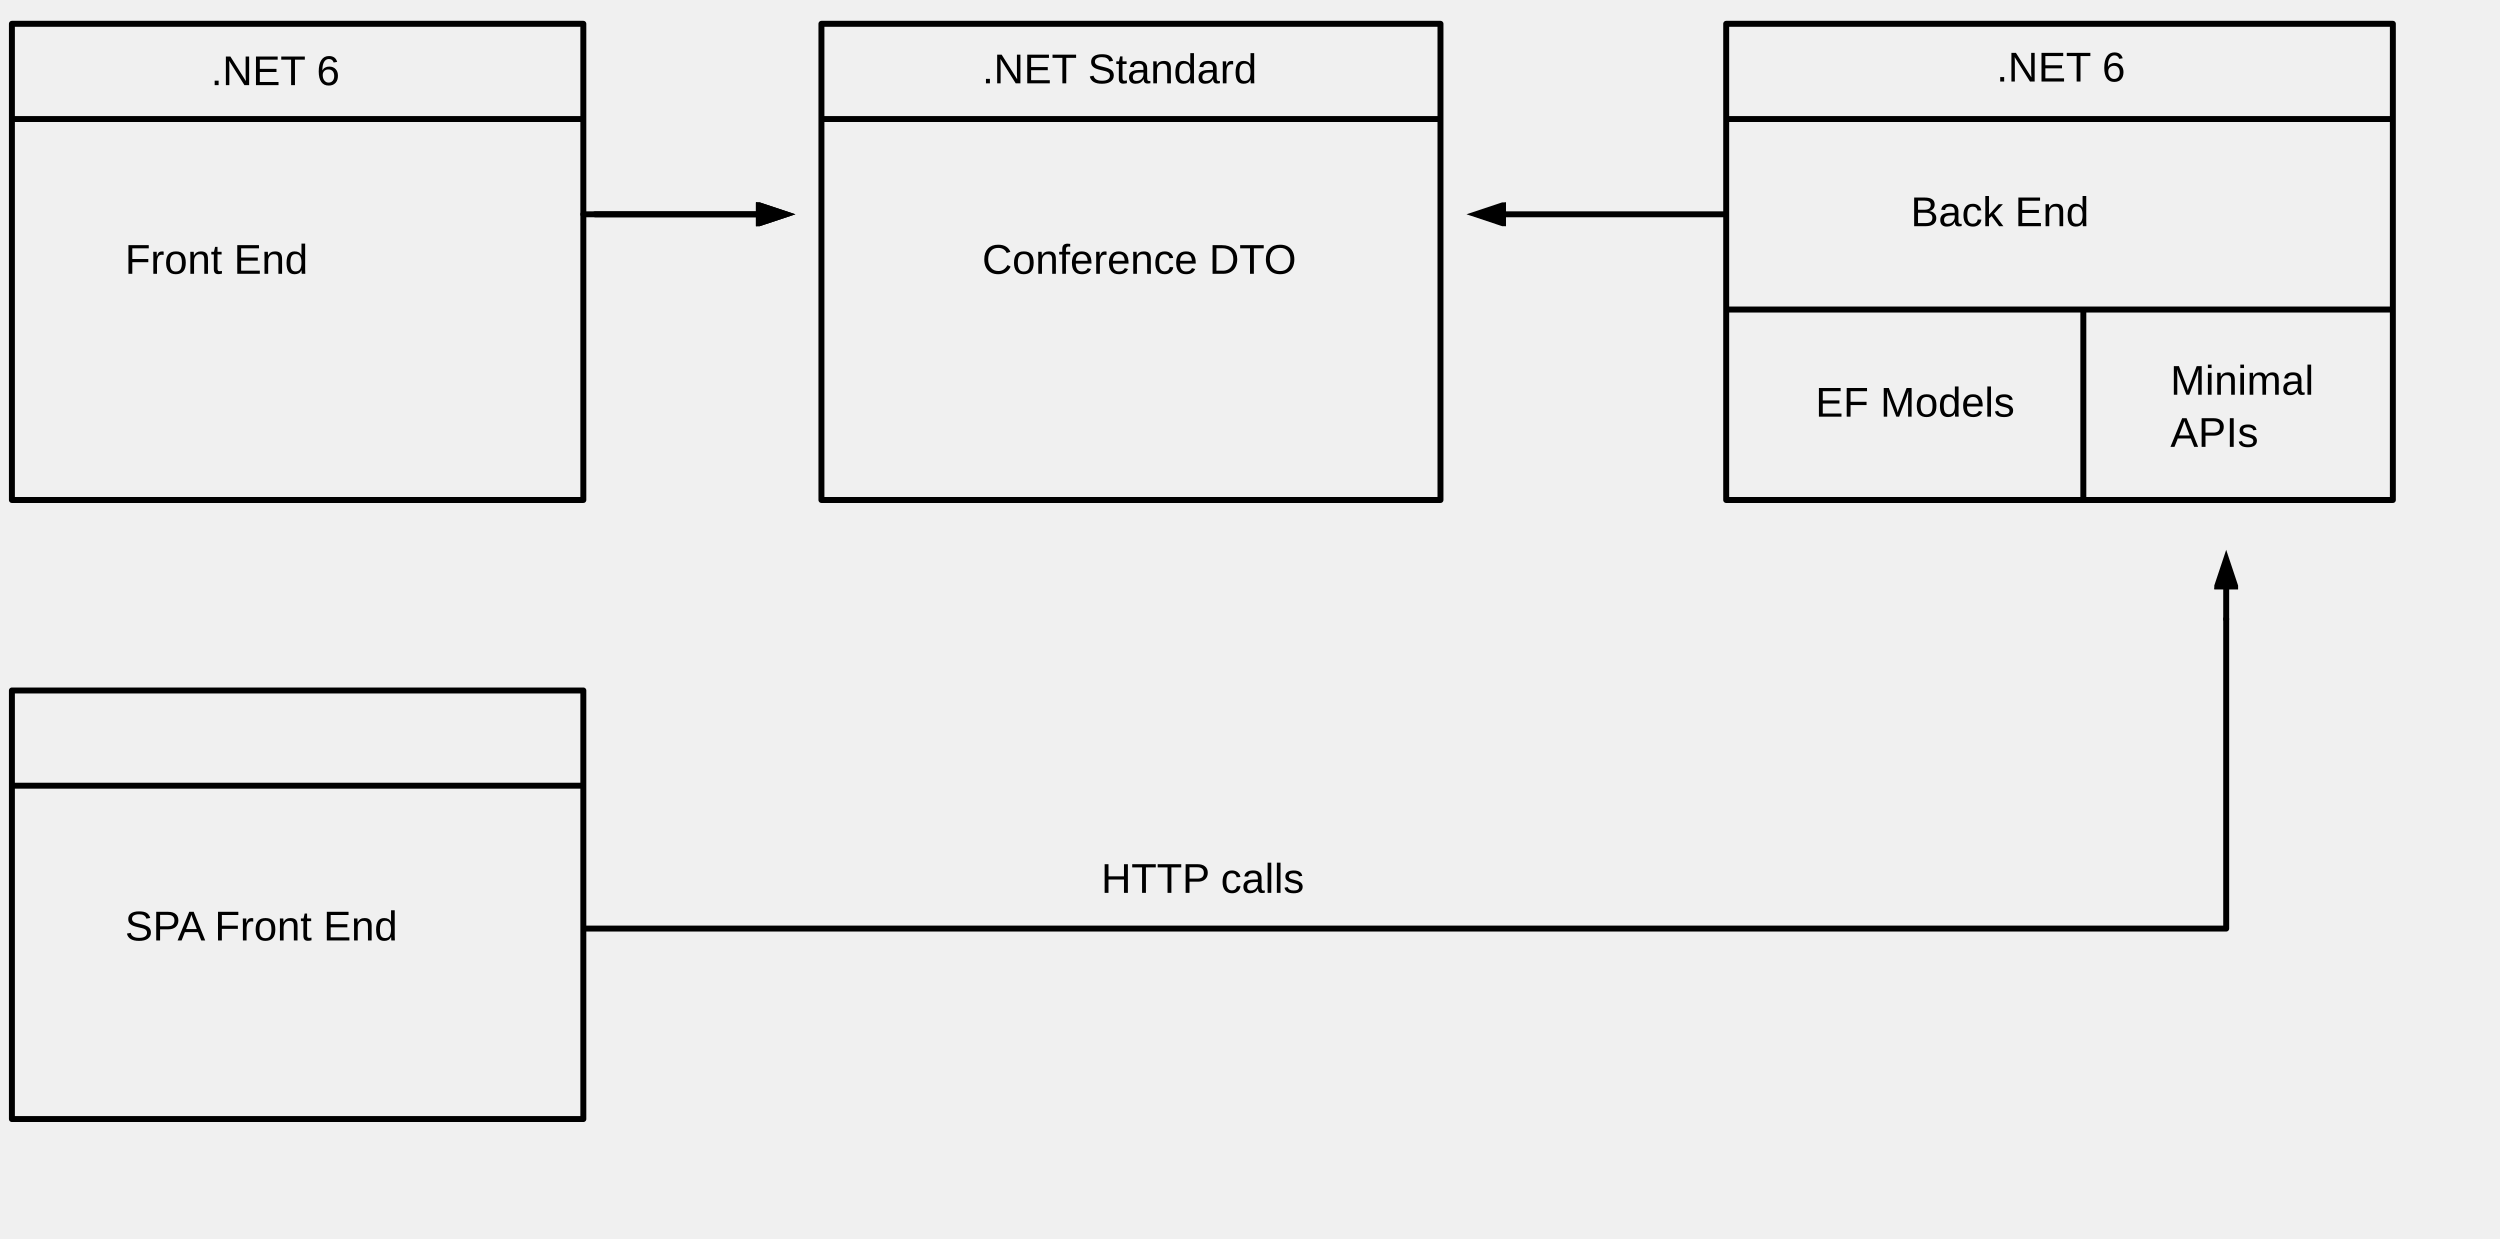
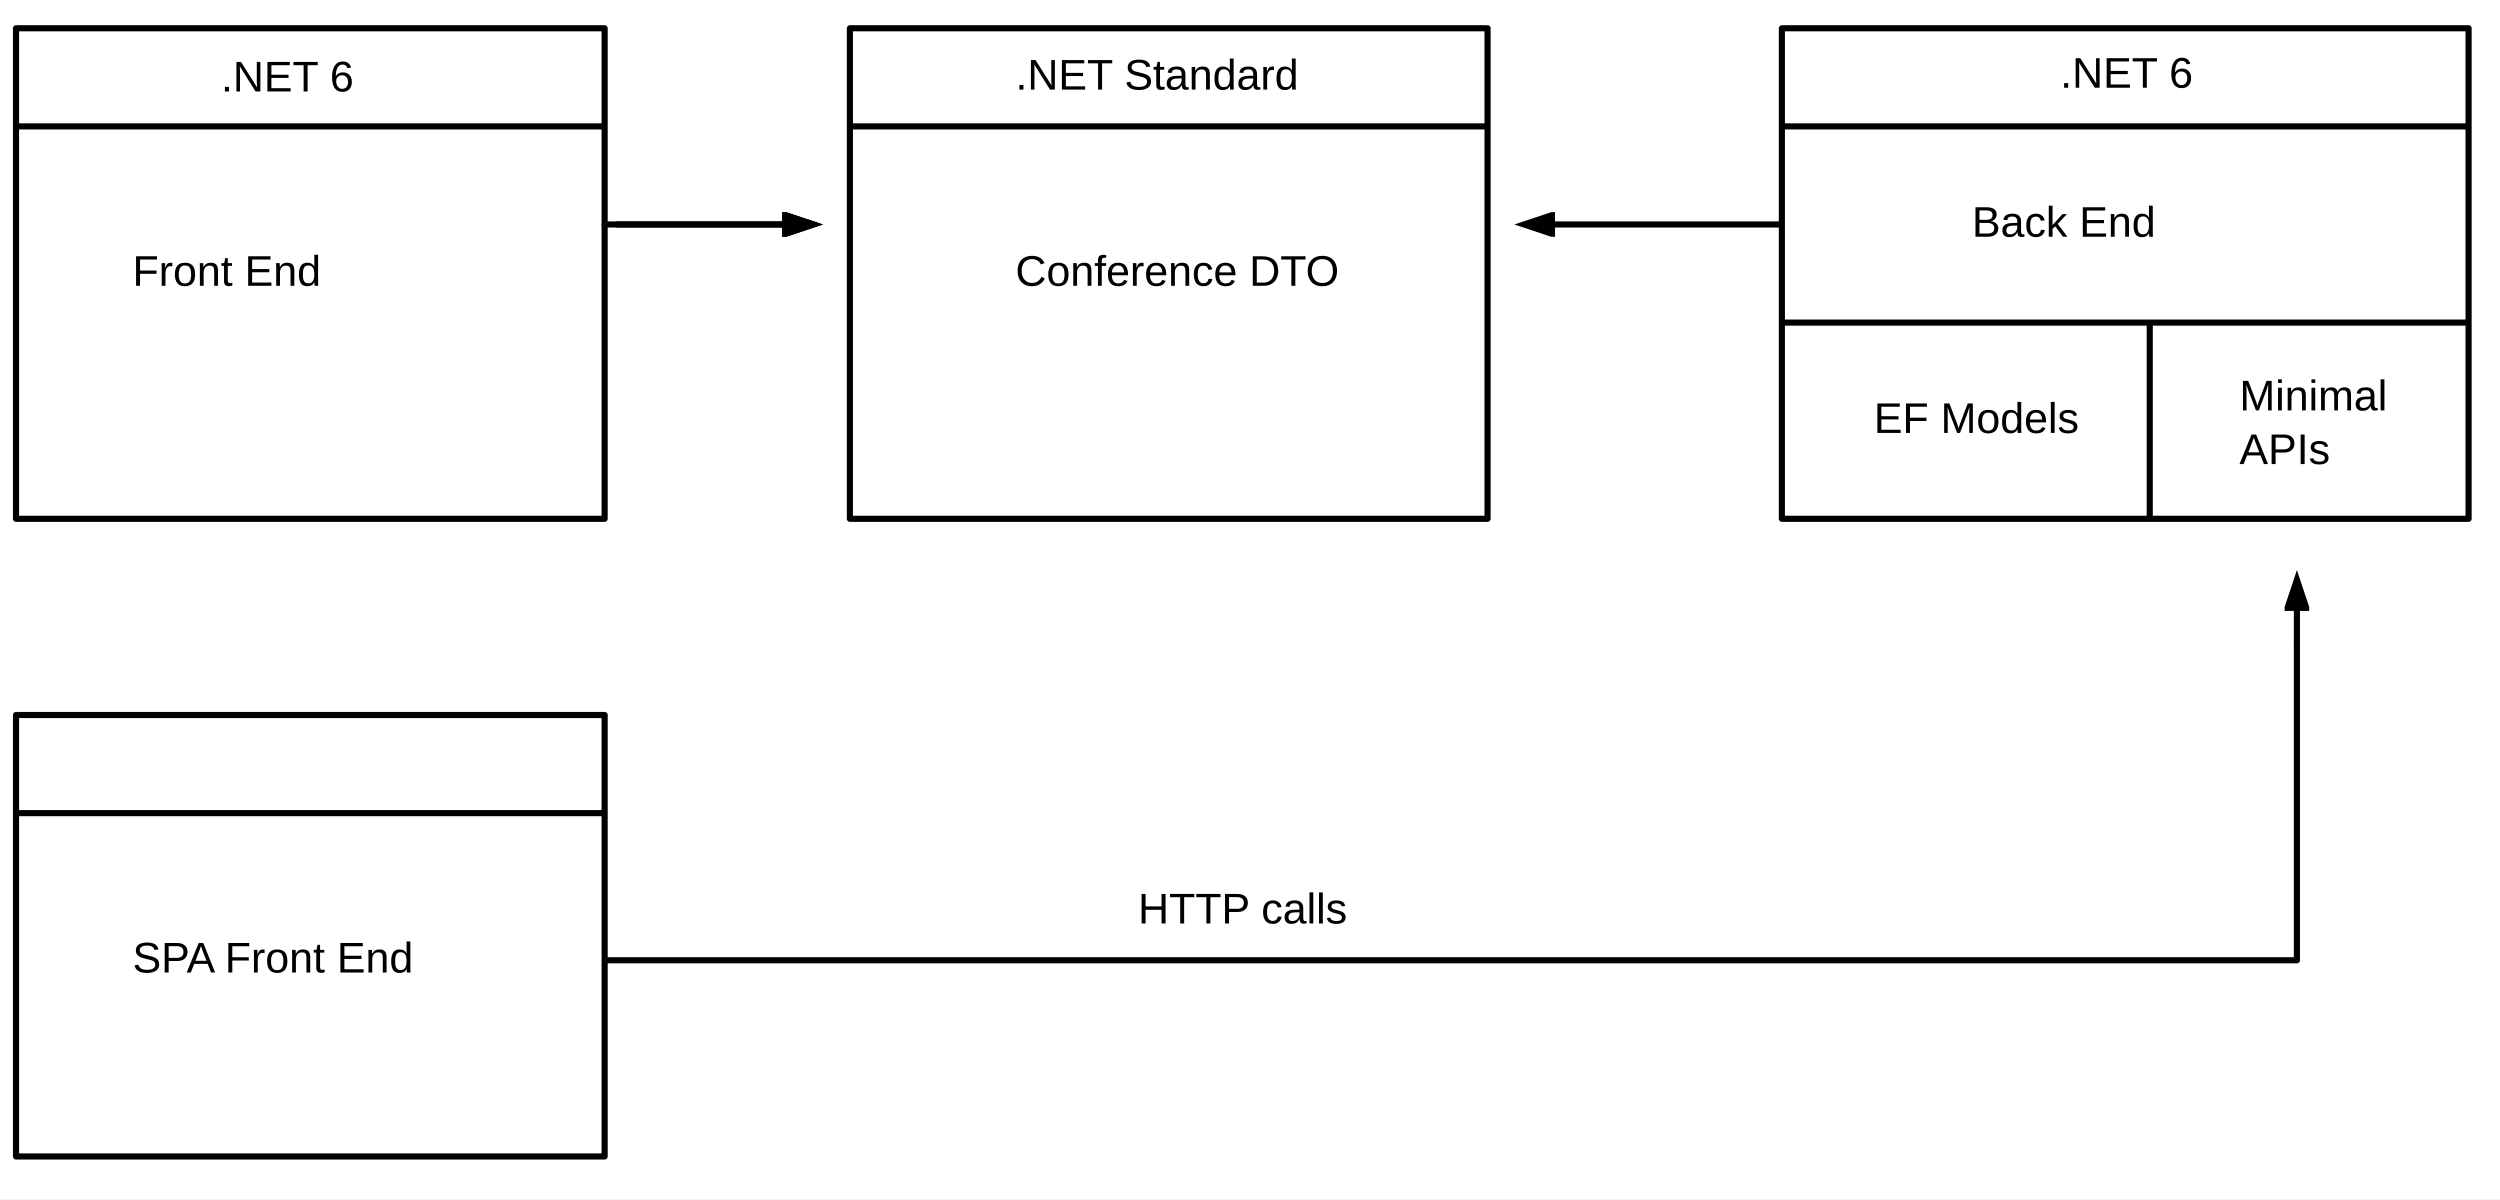
- <svg xmlns="http://www.w3.org/2000/svg" font-family="arial" font-size="14" height="416" width="840" version="1.1" id="svg95">
+ <svg xmlns="http://www.w3.org/2000/svg" font-family="arial" font-size="14px" height="391.183" width="815.474" version="1.1" id="svg95">
  <defs id="defs57">
    <marker id="triangle" markerHeight="10" markerUnits="strokeWidth" markerWidth="10" orient="auto" refX="15" refY="10" viewBox="0 0 50 20">
-       <path d="M 0 0 L 30 10 L 0 20 z" id="path54" />
+       <path d="M 0,0 30,10 0,20 Z" id="path54" />
    </marker>
  </defs>
  <style id="style59">

    line, path {
      stroke: black;
      stroke-width: 2;
      stroke-opacity: 1;
      fill-opacity: 1;
      stroke-linecap: round;
      stroke-linejoin: miter;
    }
    circle {
      stroke: black;
      stroke-width: 2;
      stroke-opacity: 1;
      fill-opacity: 1;
      stroke-linecap: round;
      stroke-linejoin: miter;
      fill:white;
    }
    circle.solid {
      fill:black;
    }
    circle.open {
      fill:white;
    }
    tspan.head{
        fill: none;
        stroke: none;
    }
    
</style>
-   <path d=" M 4 8 L 4 32 M 4 8 L 192 8 M 8 8 L 192 8 M 196 8 L 196 32 M 196 8 L 192 8 M 276 8 L 276 32 M 276 8 L 480 8 M 280 8 L 480 8 M 484 8 L 484 32 M 484 8 L 480 8 M 580 8 L 580 32 M 580 8 L 800 8 M 584 8 L 800 8 M 804 8 L 804 32 M 804 8 L 800 8 M 4 16 L 4 32 M 196 16 L 196 32 M 276 16 L 276 32 M 484 16 L 484 32 M 580 16 L 580 32 M 804 16 L 804 32 M 4 32 L 4 160 M 4 40 L 192 40 M 8 40 L 192 40 M 196 32 L 196 64 M 196 40 L 192 40 M 276 32 L 276 160 M 276 40 L 480 40 M 280 40 L 480 40 M 484 32 L 484 160 M 484 40 L 480 40 M 580 32 L 580 64 M 580 40 L 800 40 M 584 40 L 800 40 M 804 32 L 804 96 M 804 40 L 800 40 M 4 48 L 4 160 M 196 48 L 196 64 M 276 48 L 276 160 M 484 48 L 484 160 M 580 48 L 580 64 M 804 48 L 804 96 M 196 64 L 196 160 M 504 72 L 576 72 M 580 64 L 580 96 M 580 72 L 576 72 M 196 80 L 196 160 M 580 80 L 580 96 L 580 160 M 580 104 L 696 104 M 584 104 L 696 104 M 700 104 L 700 160 M 696 104 L 800 104 M 704 104 L 800 104 M 804 96 L 804 160 M 804 104 L 800 104 M 580 112 L 580 160 M 700 112 L 700 160 M 804 112 L 804 160 M 4 168 L 4 160 M 4 168 L 192 168 M 8 168 L 192 168 M 196 168 L 196 160 M 196 168 L 192 168 M 276 168 L 276 160 M 276 168 L 480 168 M 280 168 L 480 168 M 484 168 L 484 160 M 484 168 L 480 168 M 580 168 L 580 160 M 580 168 L 696 168 M 584 168 L 696 168 M 700 168 L 700 160 M 696 168 L 800 168 M 704 168 L 800 168 M 804 168 L 804 160 M 804 168 L 800 168 M 748 208 L 748 304 M 4 232 L 4 256 M 4 232 L 192 232 M 8 232 L 192 232 M 196 232 L 196 256 M 196 232 L 192 232 M 4 240 L 4 256 M 196 240 L 196 256 M 4 256 L 4 368 M 4 264 L 192 264 M 8 264 L 192 264 M 196 256 L 196 304 M 196 264 L 192 264 M 4 272 L 4 368 M 196 272 L 196 304 L 196 368 M 196 312 L 744 312 M 200 312 L 744 312 M 748 312 L 748 304 M 748 312 L 744 312 M 196 320 L 196 368 M 4 376 L 4 368 M 4 376 L 192 376 M 8 376 L 192 376 M 196 376 L 196 368 M 196 376 L 192 376" fill="none" id="path61" />
-   <path d="" fill="none" stroke-dasharray="3 3" id="path63" />
-   <line marker-end="url(#triangle)" x1="196" x2="260" y1="72" y2="72" id="line65" />
-   <line marker-end="url(#triangle)" x1="200" x2="260" y1="72" y2="72" id="line67" />
-   <line marker-end="url(#triangle)" x1="504" x2="500" y1="72" y2="72" id="line69" />
-   <line marker-end="url(#triangle)" x1="748" x2="748" y1="208" y2="192" id="line71" />
-   <text x="70.847" y="28.613" id="text73">.NET 6</text>
-   <text x="330" y="28" id="text75">.NET Standard</text>
-   <text x="670.788" y="27.387" id="text77">.NET 6</text>
-   <text x="642" y="76" id="text79">
- Back End
- </text>
-   <text x="42" y="92" id="text81">
- Front End
- </text>
-   <text x="330" y="92" id="text83">
- Conference DTO
- </text>
-   <text x="610" y="140" id="text85">
- EF Models
- </text>
-   <text x="729.255" y="132.642" id="text87">
-     <tspan id="tspan359" x="729.255" y="132.642">Minimal</tspan>
-     <tspan id="tspan361" x="729.255" y="150.142">APIs</tspan>
+   <rect style="fill:#ffffff;stroke-width:1.5;stroke-linecap:round;stroke-linejoin:round;stroke-miterlimit:10;stroke-dasharray:3.001, 5.002" id="rect190" width="815.474" height="391.183" x="0" y="0" />
+   <path d="M 5.226,9.226 V 33.226 m 0,-24 H 193.226 m -184,0 H 193.226 m 4,0 V 33.226 m 0,-24 h -4 m 84,0 V 33.226 m 0,-24 h 204 m -200,0 h 200 m 4,0 V 33.226 m 0,-24 h -4 m 100,0 V 33.226 m 0,-24 h 220 m -216,0 h 216 m 4,0 V 33.226 m 0,-24 h -4 M 5.226,17.226 v 16 m 192,-16 v 16 m 80,-16 v 16 m 208,-16 v 16 m 96,-16 v 16 m 224,-16 v 16 m -800,0 V 161.226 m 0,-120 H 193.226 m -184,0 H 193.226 m 4,-8 v 32 m 0,-24 h -4 m 84,-8 V 161.226 m 0,-120 h 204 m -200,0 h 200 m 4,-8 V 161.226 m 0,-120 h -4 m 100,-8 v 32 m 0,-24 h 220 m -216,0 h 216 m 4,-8 v 64 m 0,-56 h -4 m -796,8 V 161.226 M 197.226,49.226 v 16 m 80,-16 V 161.226 m 208,-112 V 161.226 m 96,-112 v 16 m 224,-16 v 48 m -608,-32 v 96 m 308,-88 h 72 m 4,-8 v 32 m 0,-24 h -4 m -380,8 v 80 m 384,-80 v 16 64 m 0,-56 h 116 m -112,0 h 112 m 4,0 v 56 m -4,-56 h 104 m -96,0 h 96 m 4,-8 v 64 m 0,-56 h -4 m -220,8 v 48 m 120,-48 v 48 m 104,-48 v 48 m -800,8 v -8 m 0,8 H 193.226 m -184,0 H 193.226 m 4,0 v -8 m 0,8 h -4 m 84,0 v -8 m 0,8 h 204 m -200,0 h 200 m 4,0 v -8 m 0,8 h -4 m 100,0 v -8 m 0,8 h 116 m -112,0 h 112 m 4,0 v -8 m -4,8 h 104 m -96,0 h 96 m 4,0 v -8 m 0,8 h -4 m -52,40 v 96 m -744,-72 v 24 m 0,-24 H 193.226 m -184,0 H 193.226 m 4,0 v 24 m 0,-24 h -4 m -188,8 v 16 m 192,-16 v 16 m -192,0 v 112 m 0,-104 H 193.226 m -184,0 H 193.226 m 4,-8 v 48 m 0,-40 h -4 m -188,8 v 96 m 192,-96 v 32 64 m 0,-56 h 548 m -544,0 h 544 m 4,0 v -8 m 0,8 h -4 m -548,8 v 48 m -192,8 v -8 m 0,8 H 193.226 m -184,0 H 193.226 m 4,0 v -8 m 0,8 h -4" fill="none" id="path61" />
+   <path d="" fill="none" stroke-dasharray="3, 3" id="path63" />
+   <line marker-end="url(#triangle)" x1="197.226" x2="261.226" y1="73.226" y2="73.226" id="line65" />
+   <line marker-end="url(#triangle)" x1="201.226" x2="261.226" y1="73.226" y2="73.226" id="line67" />
+   <line marker-end="url(#triangle)" x1="505.226" x2="501.226" y1="73.226" y2="73.226" id="line69" />
+   <line marker-end="url(#triangle)" x1="749.226" x2="749.226" y1="209.226" y2="193.226" id="line71" />
+   <text x="72.073" y="29.839" id="text73">.NET 6</text>
+   <text x="331.226" y="29.226" id="text75">.NET Standard</text>
+   <text x="672.015" y="28.613" id="text77">.NET 6</text>
+   <text x="643.226" y="77.226" id="text79">Back End</text>
+   <text x="43.226" y="93.226" id="text81">Front End</text>
+   <text x="331.226" y="93.226" id="text83">Conference DTO</text>
+   <text x="611.226" y="141.226" id="text85">EF Models</text>
+   <text x="730.482" y="133.869" id="text87">
+     <tspan id="tspan359" x="730.482" y="133.869">Minimal</tspan>
+     <tspan id="tspan361" x="730.482" y="151.369">APIs</tspan>
  </text>
-   <text x="34" y="252" id="text89" />
-   <text x="370" y="300" id="text91">
- HTTP calls
- </text>
-   <text x="42" y="316" id="text93">
- SPA Front End
- </text>
+   <text x="35.226" y="253.226" id="text89" />
+   <text x="371.226" y="301.226" id="text91">HTTP calls</text>
+   <text x="43.226" y="317.226" id="text93">SPA Front End</text>
</svg>
